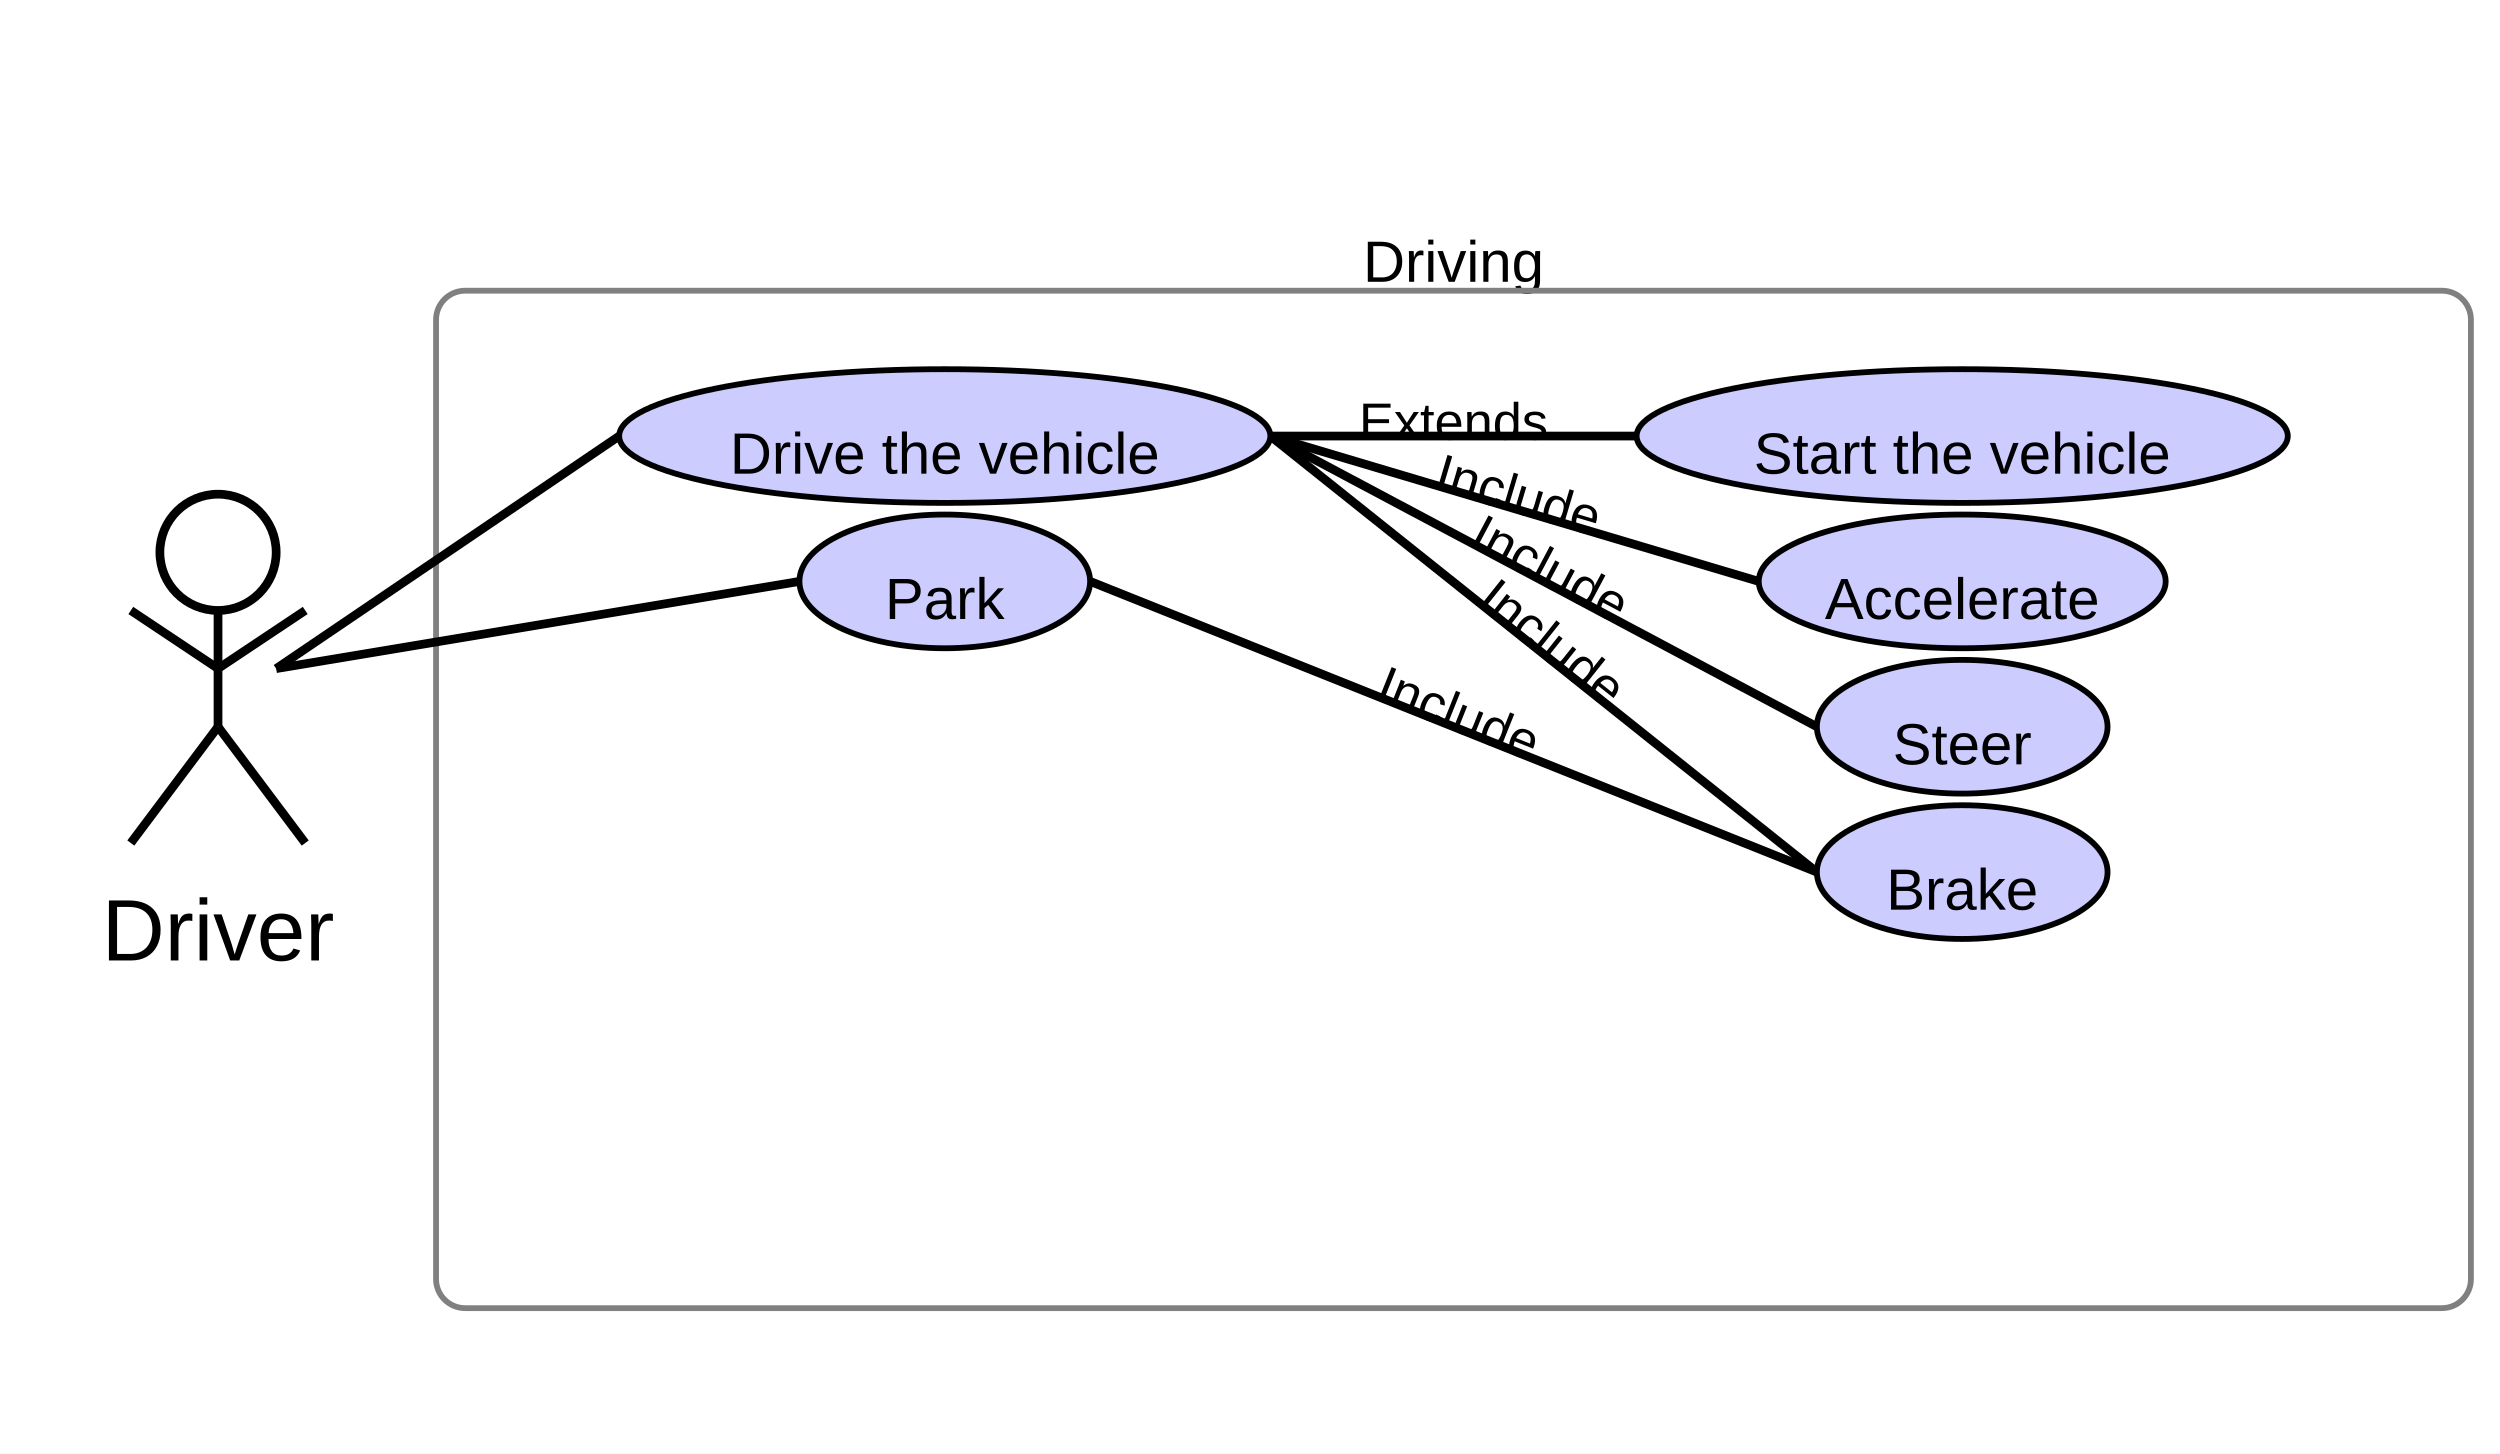
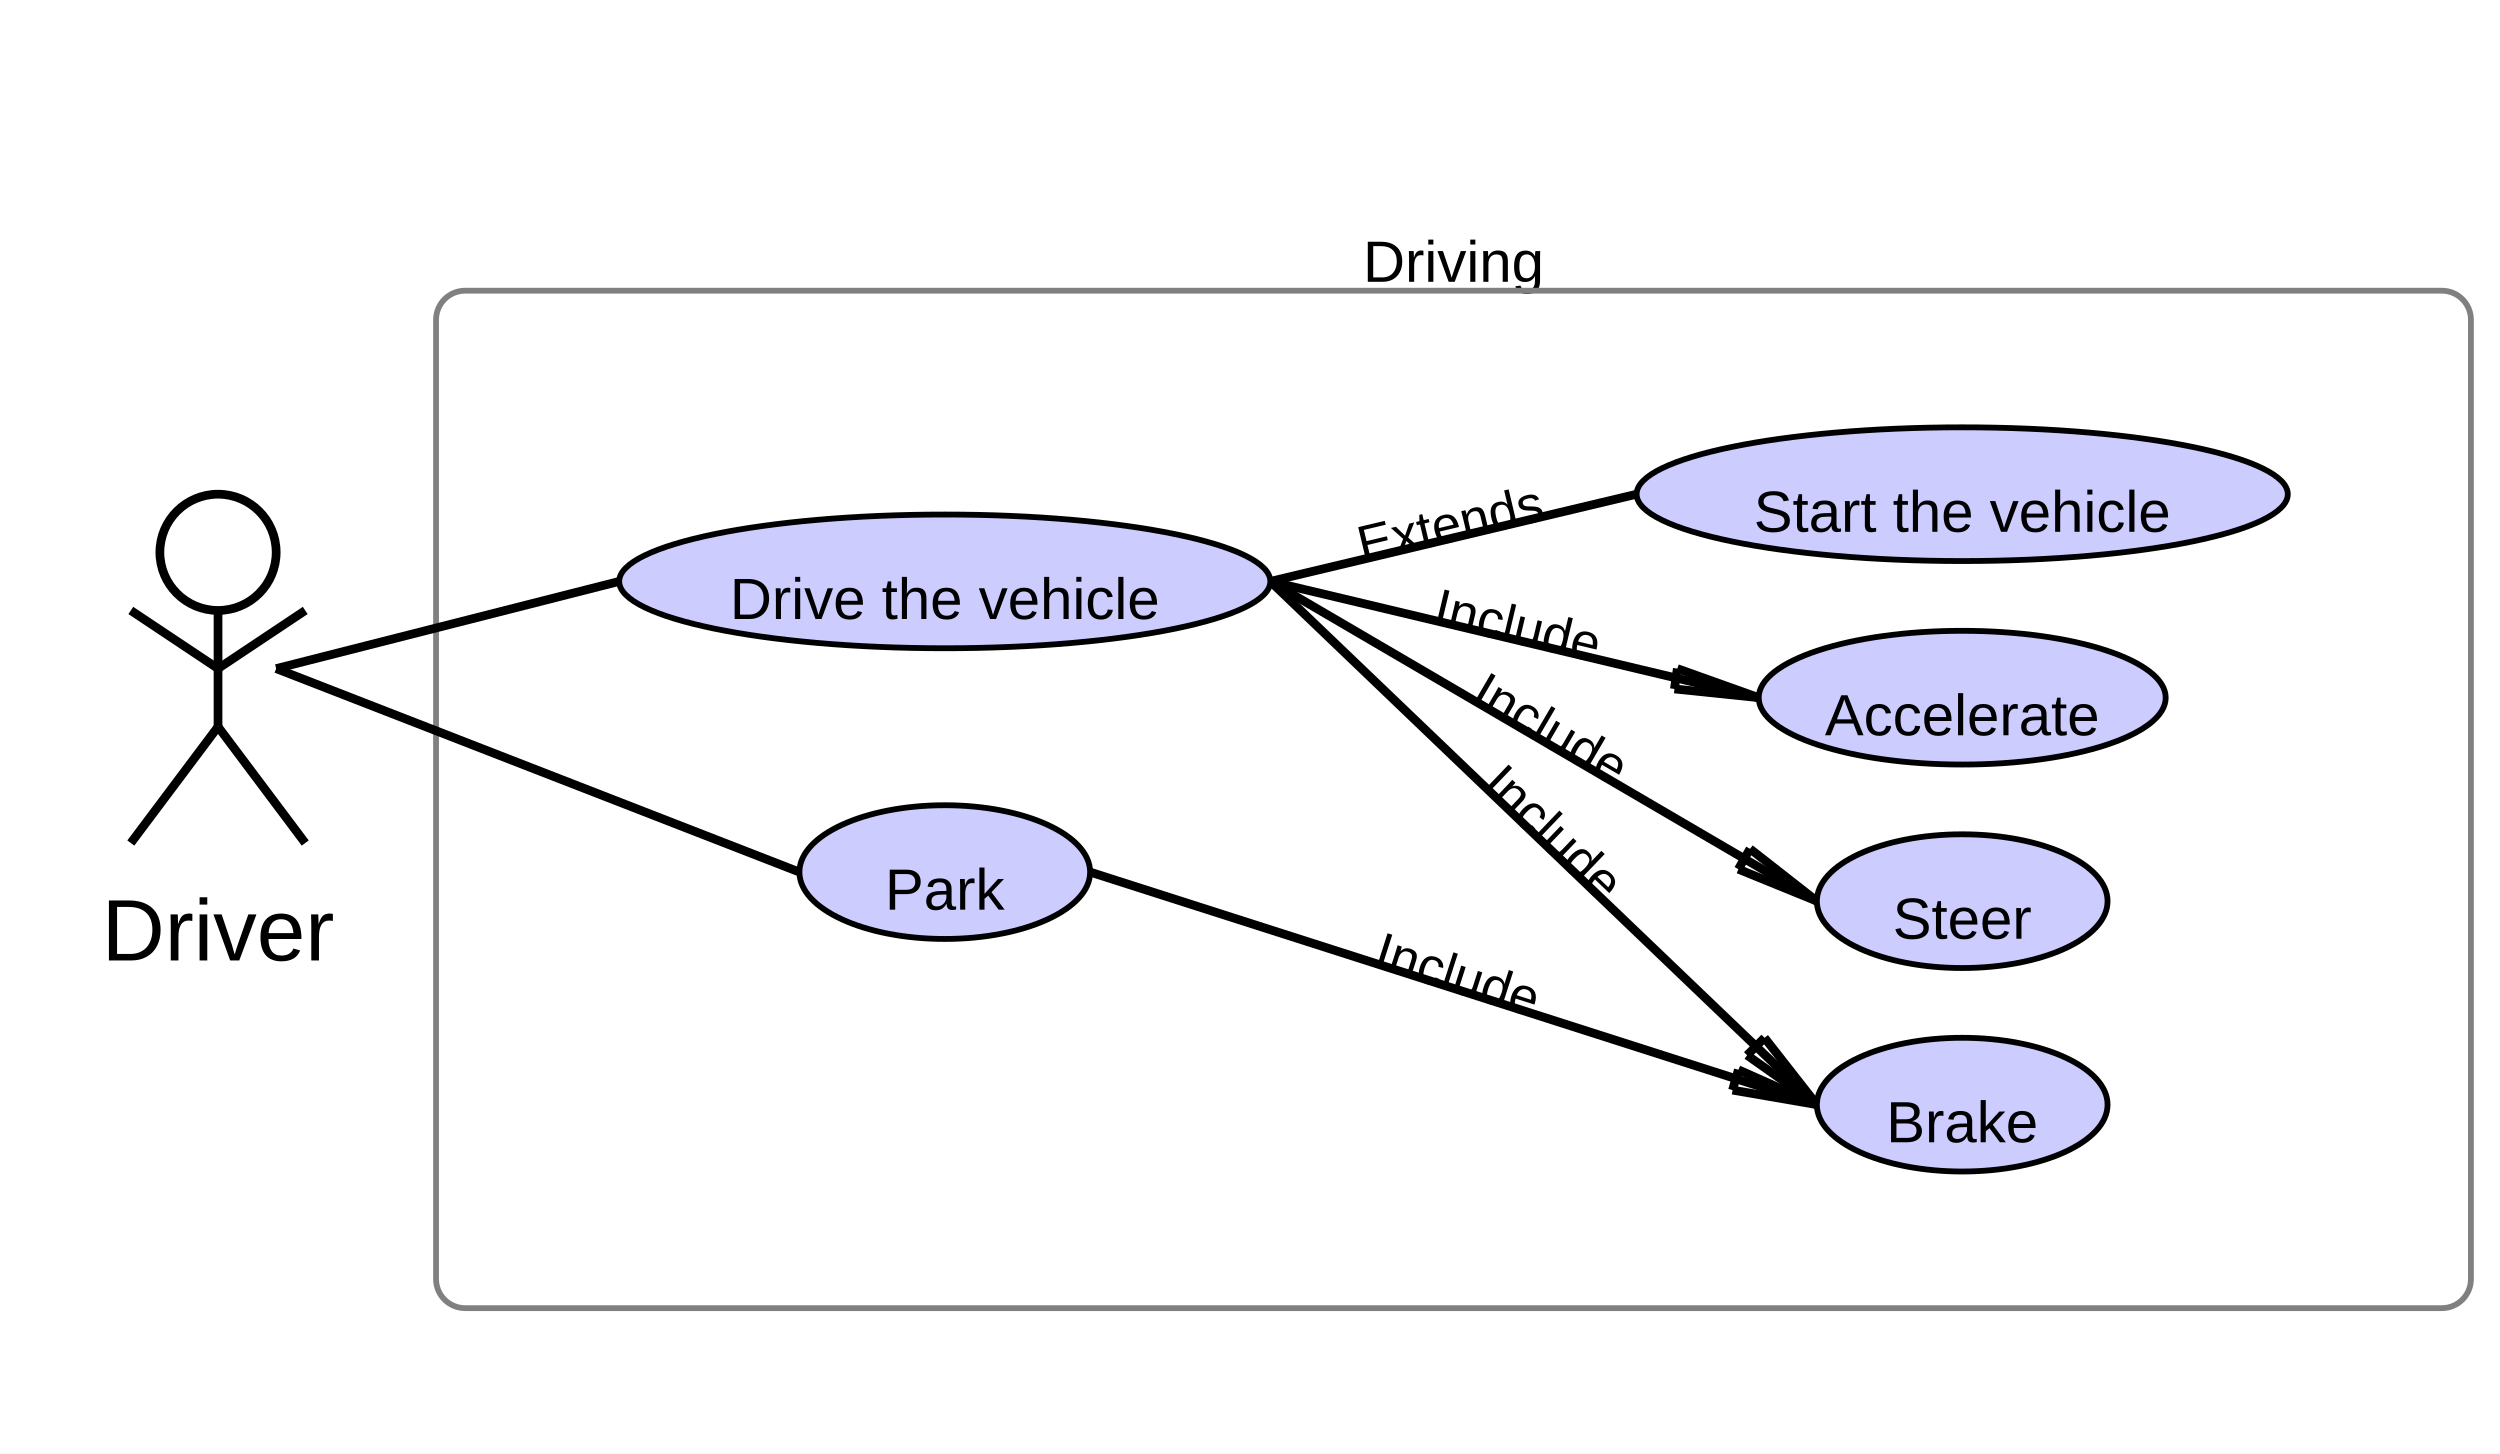
<svg xmlns="http://www.w3.org/2000/svg" style="background-color: green" viewBox="0 0 860 500">
  <rect fill="white" height="100%" width="100%" />
  <text dominant-baseline="central" fill="black" font-family="Arial" font-size="20" text-anchor="middle" x="500" y="90">
Driving
</text>
  <rect fill="transparent" fill-opacity="0.3" height="350" rx="10" ry="10" stroke="gray" stroke-width="2" width="700" x="150" y="100" />
-   <ellipse cx="325" cy="150" fill="blue" fill-opacity="0.2" rx="112" ry="23" stroke="black" stroke-width="2" />
-   <text dominant-baseline="central" fill="black" font-family="Arial" font-size="20" text-anchor="middle" x="325" y="156">
+   <ellipse cx="325" cy="200" fill="blue" fill-opacity="0.2" rx="112" ry="23" stroke="black" stroke-width="2" />
+   <text dominant-baseline="central" fill="black" font-family="Arial" font-size="20" text-anchor="middle" x="325" y="206">
Drive the vehicle
</text>
-   <ellipse cx="325" cy="200" fill="blue" fill-opacity="0.2" rx="50" ry="23" stroke="black" stroke-width="2" />
-   <text dominant-baseline="central" fill="black" font-family="Arial" font-size="20" text-anchor="middle" x="325" y="206">
+   <ellipse cx="325" cy="300" fill="blue" fill-opacity="0.2" rx="50" ry="23" stroke="black" stroke-width="2" />
+   <text dominant-baseline="central" fill="black" font-family="Arial" font-size="20" text-anchor="middle" x="325" y="306">
Park
</text>
-   <ellipse cx="675" cy="150" fill="blue" fill-opacity="0.2" rx="112" ry="23" stroke="black" stroke-width="2" />
-   <text dominant-baseline="central" fill="black" font-family="Arial" font-size="20" text-anchor="middle" x="675" y="156">
+   <ellipse cx="675" cy="170" fill="blue" fill-opacity="0.2" rx="112" ry="23" stroke="black" stroke-width="2" />
+   <text dominant-baseline="central" fill="black" font-family="Arial" font-size="20" text-anchor="middle" x="675" y="176">
Start the vehicle
</text>
-   <ellipse cx="675" cy="200" fill="blue" fill-opacity="0.2" rx="70" ry="23" stroke="black" stroke-width="2" />
-   <text dominant-baseline="central" fill="black" font-family="Arial" font-size="20" text-anchor="middle" x="675" y="206">
+   <ellipse cx="675" cy="240" fill="blue" fill-opacity="0.2" rx="70" ry="23" stroke="black" stroke-width="2" />
+   <text dominant-baseline="central" fill="black" font-family="Arial" font-size="20" text-anchor="middle" x="675" y="246">
Accelerate
</text>
-   <ellipse cx="675" cy="250" fill="blue" fill-opacity="0.2" rx="50" ry="23" stroke="black" stroke-width="2" />
-   <text dominant-baseline="central" fill="black" font-family="Arial" font-size="20" text-anchor="middle" x="675" y="256">
+   <ellipse cx="675" cy="310" fill="blue" fill-opacity="0.2" rx="50" ry="23" stroke="black" stroke-width="2" />
+   <text dominant-baseline="central" fill="black" font-family="Arial" font-size="20" text-anchor="middle" x="675" y="316">
Steer
</text>
-   <ellipse cx="675" cy="300" fill="blue" fill-opacity="0.2" rx="50" ry="23" stroke="black" stroke-width="2" />
-   <text dominant-baseline="central" fill="black" font-family="Arial" font-size="20" text-anchor="middle" x="675" y="306">
+   <ellipse cx="675" cy="380" fill="blue" fill-opacity="0.2" rx="50" ry="23" stroke="black" stroke-width="2" />
+   <text dominant-baseline="central" fill="black" font-family="Arial" font-size="20" text-anchor="middle" x="675" y="386">
Brake
</text>
  <text dominant-baseline="central" fill="black" font-family="Arial" font-size="30" text-anchor="middle" x="75" y="320">
Driver
</text>
  <circle cx="75" cy="190" fill="none" r="20" stroke="#000" stroke-width="3" />
  <line stroke="#000" stroke-width="3" x1="75" x2="75" y1="210" y2="250" />
  <line stroke="#000" stroke-width="3" x1="45" x2="75" y1="210" y2="230" />
  <line stroke="#000" stroke-width="3" x1="105" x2="75" y1="210" y2="230" />
  <line stroke="#000" stroke-width="3" x1="45" x2="75" y1="290" y2="250" />
  <line stroke="#000" stroke-width="3" x1="105" x2="75" y1="290" y2="250" />
-   <line stroke="#000" stroke-width="3" x1="95" x2="213" y1="230" y2="150" />
-   <defs>
-     <marker id="arrowhead" markerHeight="3.5" markerWidth="5" orient="auto" refX="0" refY="1.75">
-       <polygon points="-5 0, 0 1.75, -5 3.5" />
-     </marker>
-   </defs>
-   <text dominant-baseline="central" fill="black" font-family="Arial" font-size="18" text-anchor="middle" transform="rotate(16.57401 521 175)" x="521" y="170">
+   <line stroke="#000" stroke-width="3" x1="95" x2="213" y1="230" y2="200" />
+   <line stroke="#000" stroke-width="3" x1="605" x2="577" y1="240" y2="230" />
+   <line stroke="#000" stroke-width="3" x1="605" x2="576" y1="240" y2="237" />
+   <line stroke="#000" stroke-width="3" x1="577" x2="576" y1="230" y2="237" />
+   <text dominant-baseline="central" fill="black" font-family="Arial" font-size="18" text-anchor="middle" transform="rotate(13.3925 521 220)" x="521" y="215">
Include
</text>
-   <line marker-end="url(#arrowhead)" stroke="#000" stroke-width="3" x1="437" x2="605" y1="150" y2="200" />
-   <defs>
-     <marker id="arrowhead" markerHeight="3.5" markerWidth="5" orient="auto" refX="0" refY="1.75">
-       <polygon points="-5 0, 0 1.75, -5 3.5" />
-     </marker>
-   </defs>
-   <text dominant-baseline="central" fill="black" font-family="Arial" font-size="18" text-anchor="middle" transform="rotate(28.00918 531 200)" x="531" y="195">
+   <line stroke="#000" stroke-width="3" x1="437" x2="605" y1="200" y2="240" />
+   <line stroke="#000" stroke-width="3" x1="625" x2="602" y1="310" y2="292" />
+   <line stroke="#000" stroke-width="3" x1="625" x2="598" y1="310" y2="299" />
+   <line stroke="#000" stroke-width="3" x1="602" x2="598" y1="292" y2="299" />
+   <text dominant-baseline="central" fill="black" font-family="Arial" font-size="18" text-anchor="middle" transform="rotate(30.33217 531 255)" x="531" y="250">
Include
</text>
-   <line marker-end="url(#arrowhead)" stroke="#000" stroke-width="3" x1="437" x2="625" y1="150" y2="250" />
-   <defs>
-     <marker id="arrowhead" markerHeight="3.5" markerWidth="5" orient="auto" refX="0" refY="1.75">
-       <polygon points="-5 0, 0 1.75, -5 3.5" />
-     </marker>
-   </defs>
-   <text dominant-baseline="central" fill="black" font-family="Arial" font-size="18" text-anchor="middle" transform="rotate(38.5854 531 225)" x="531" y="220">
+   <line stroke="#000" stroke-width="3" x1="437" x2="625" y1="200" y2="310" />
+   <line stroke="#000" stroke-width="3" x1="625" x2="607" y1="380" y2="357" />
+   <line stroke="#000" stroke-width="3" x1="625" x2="601" y1="380" y2="363" />
+   <line stroke="#000" stroke-width="3" x1="607" x2="601" y1="357" y2="363" />
+   <text dominant-baseline="central" fill="black" font-family="Arial" font-size="18" text-anchor="middle" transform="rotate(43.75464 531 290)" x="531" y="285">
Include
</text>
-   <line marker-end="url(#arrowhead)" stroke="#000" stroke-width="3" x1="437" x2="625" y1="150" y2="300" />
-   <text dominant-baseline="central" fill="black" font-family="Arial" font-size="18" text-anchor="middle" transform="rotate(0 500 150)" x="500" y="145">
+   <line stroke="#000" stroke-width="3" x1="437" x2="625" y1="200" y2="380" />
+   <text dominant-baseline="central" fill="black" font-family="Arial" font-size="18" text-anchor="middle" transform="rotate(-13.3925 500 185)" x="500" y="180">
Extends
</text>
-   <line stroke="#000" stroke-width="3" x1="437" x2="563" y1="150" y2="150" />
-   <line stroke="#000" stroke-width="3" x1="95" x2="275" y1="230" y2="200" />
-   <defs>
-     <marker id="arrowhead" markerHeight="3.5" markerWidth="5" orient="auto" refX="0" refY="1.75">
-       <polygon points="-5 0, 0 1.75, -5 3.5" />
-     </marker>
-   </defs>
-   <text dominant-baseline="central" fill="black" font-family="Arial" font-size="18" text-anchor="middle" transform="rotate(21.80141 500 250)" x="500" y="245">
+   <line stroke="#000" stroke-width="3" x1="437" x2="563" y1="200" y2="170" />
+   <line stroke="#000" stroke-width="3" x1="95" x2="275" y1="230" y2="300" />
+   <line stroke="#000" stroke-width="3" x1="625" x2="598" y1="380" y2="368" />
+   <line stroke="#000" stroke-width="3" x1="625" x2="596" y1="380" y2="375" />
+   <line stroke="#000" stroke-width="3" x1="598" x2="596" y1="368" y2="375" />
+   <text dominant-baseline="central" fill="black" font-family="Arial" font-size="18" text-anchor="middle" transform="rotate(17.74467 500 340)" x="500" y="335">
Include
</text>
-   <line marker-end="url(#arrowhead)" stroke="#000" stroke-width="3" x1="375" x2="625" y1="200" y2="300" />
+   <line stroke="#000" stroke-width="3" x1="375" x2="625" y1="300" y2="380" />
</svg>
